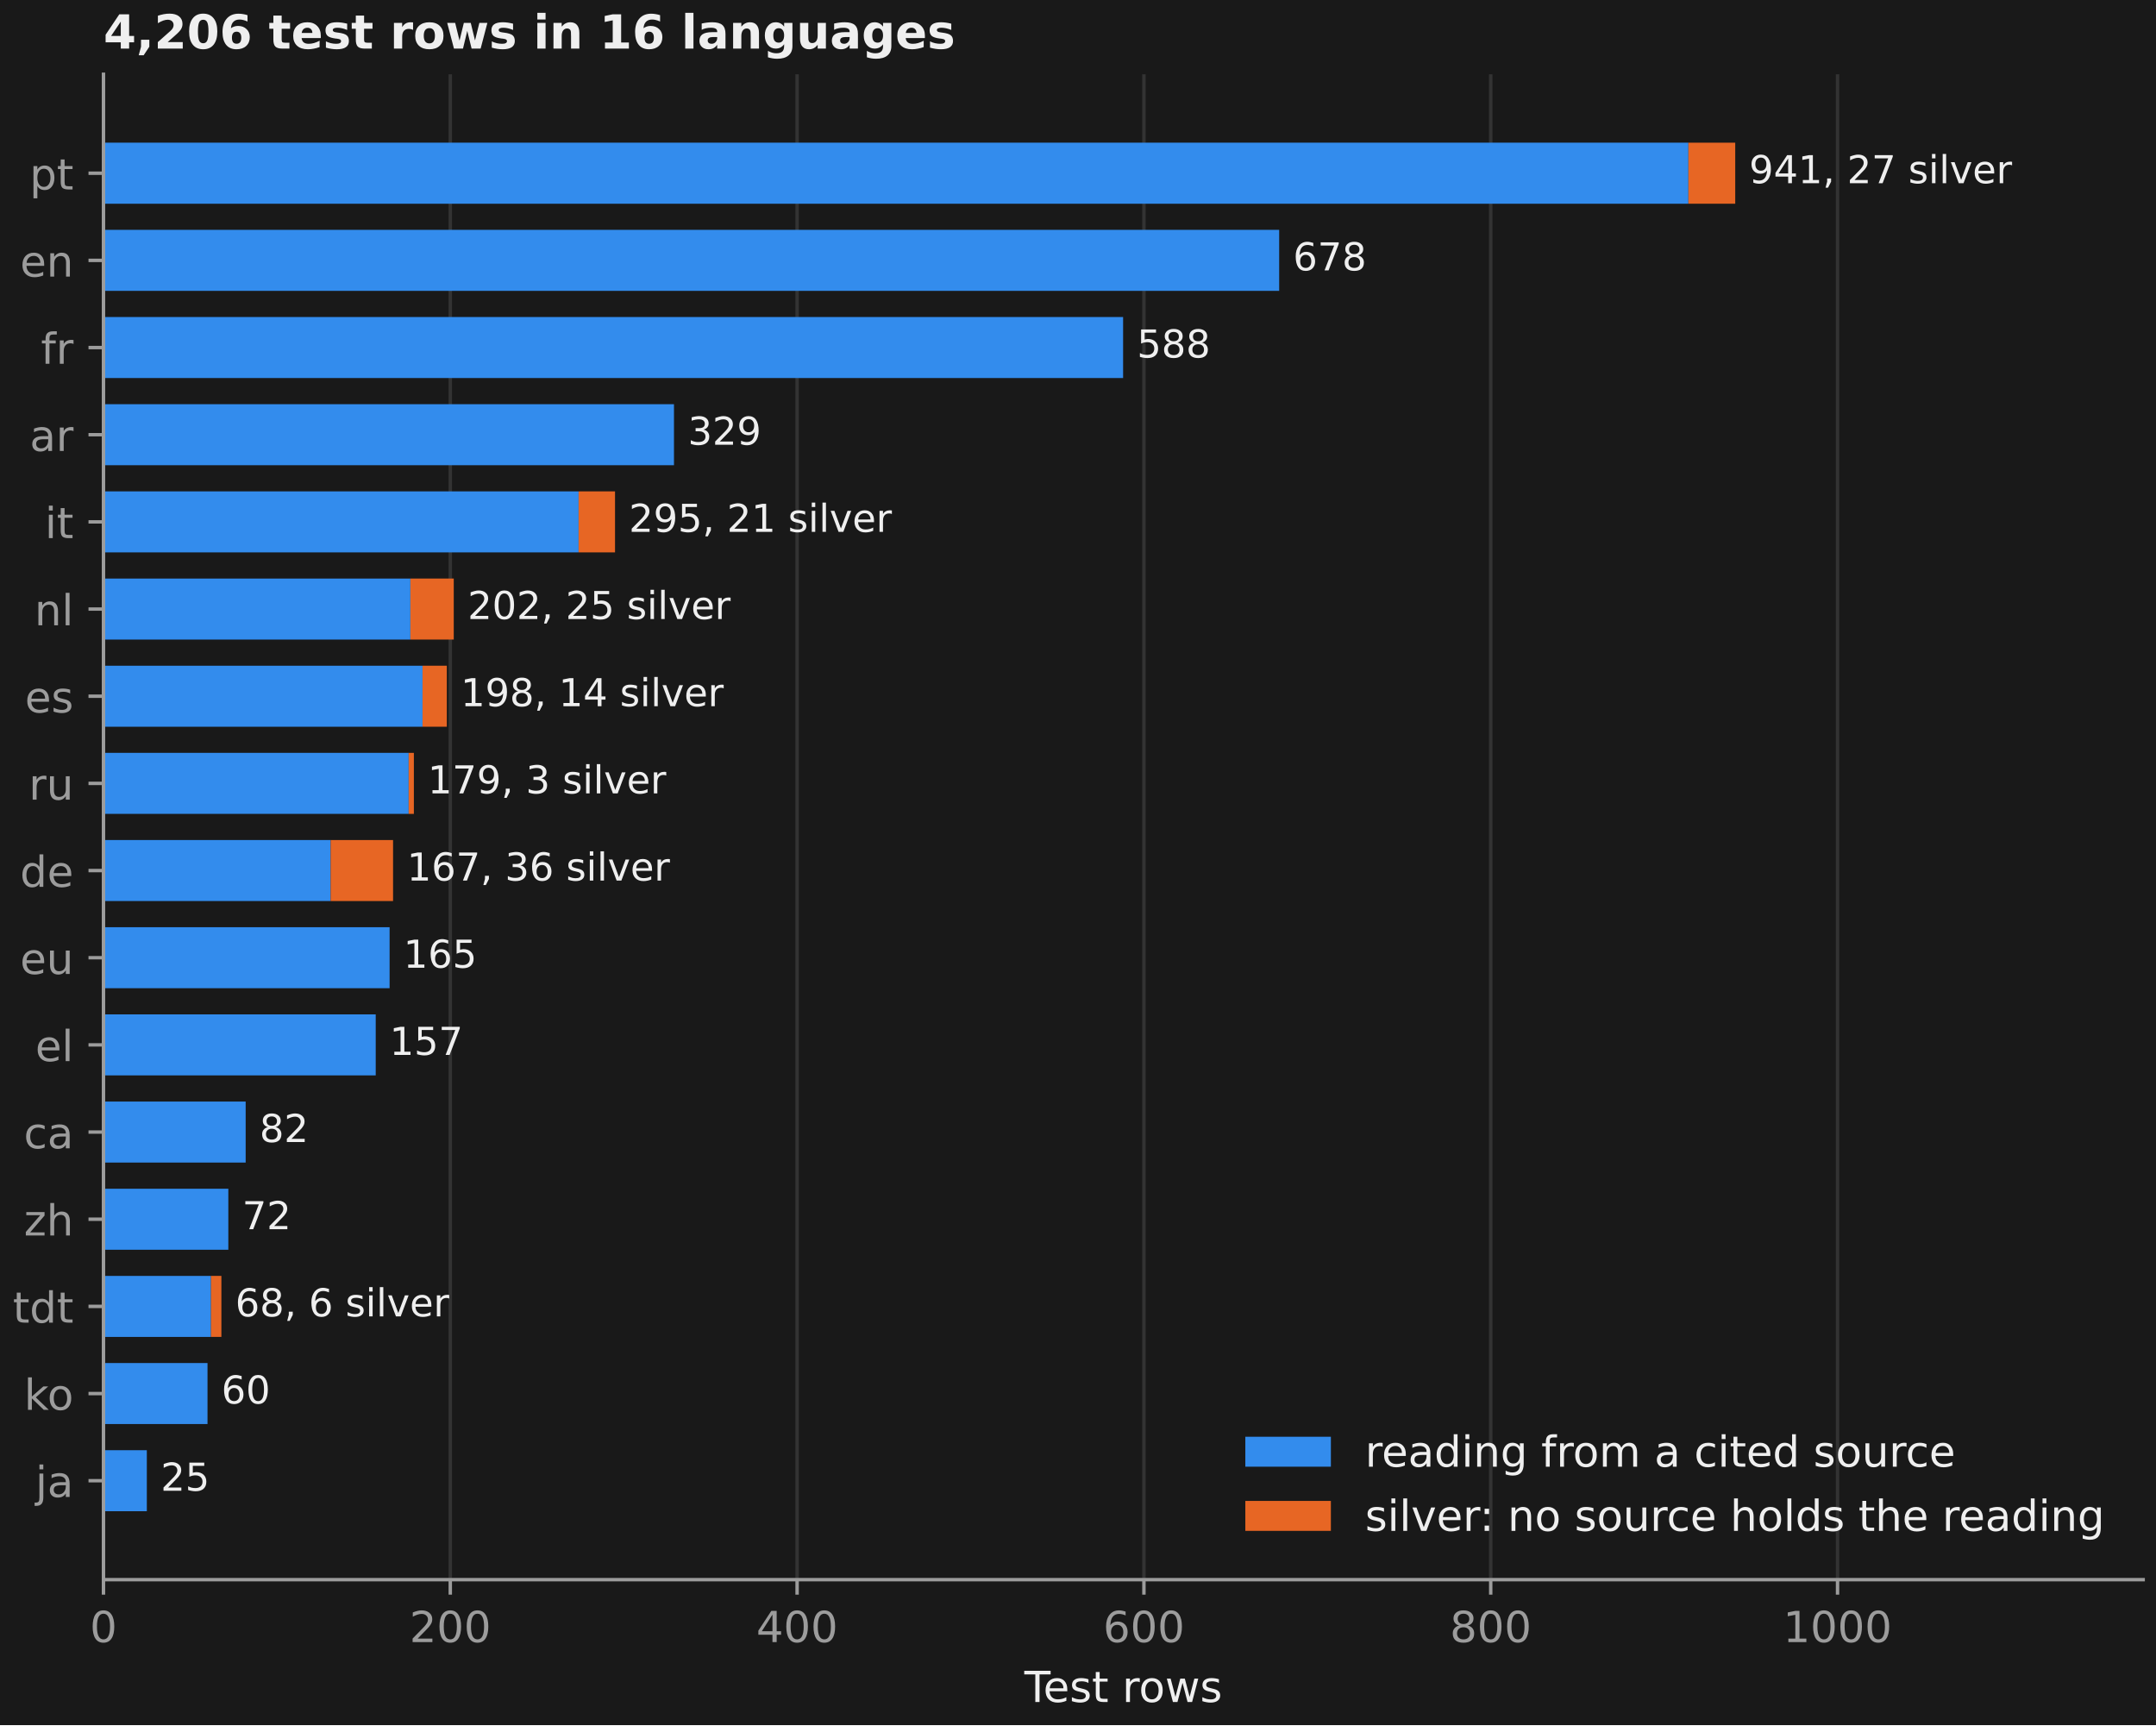
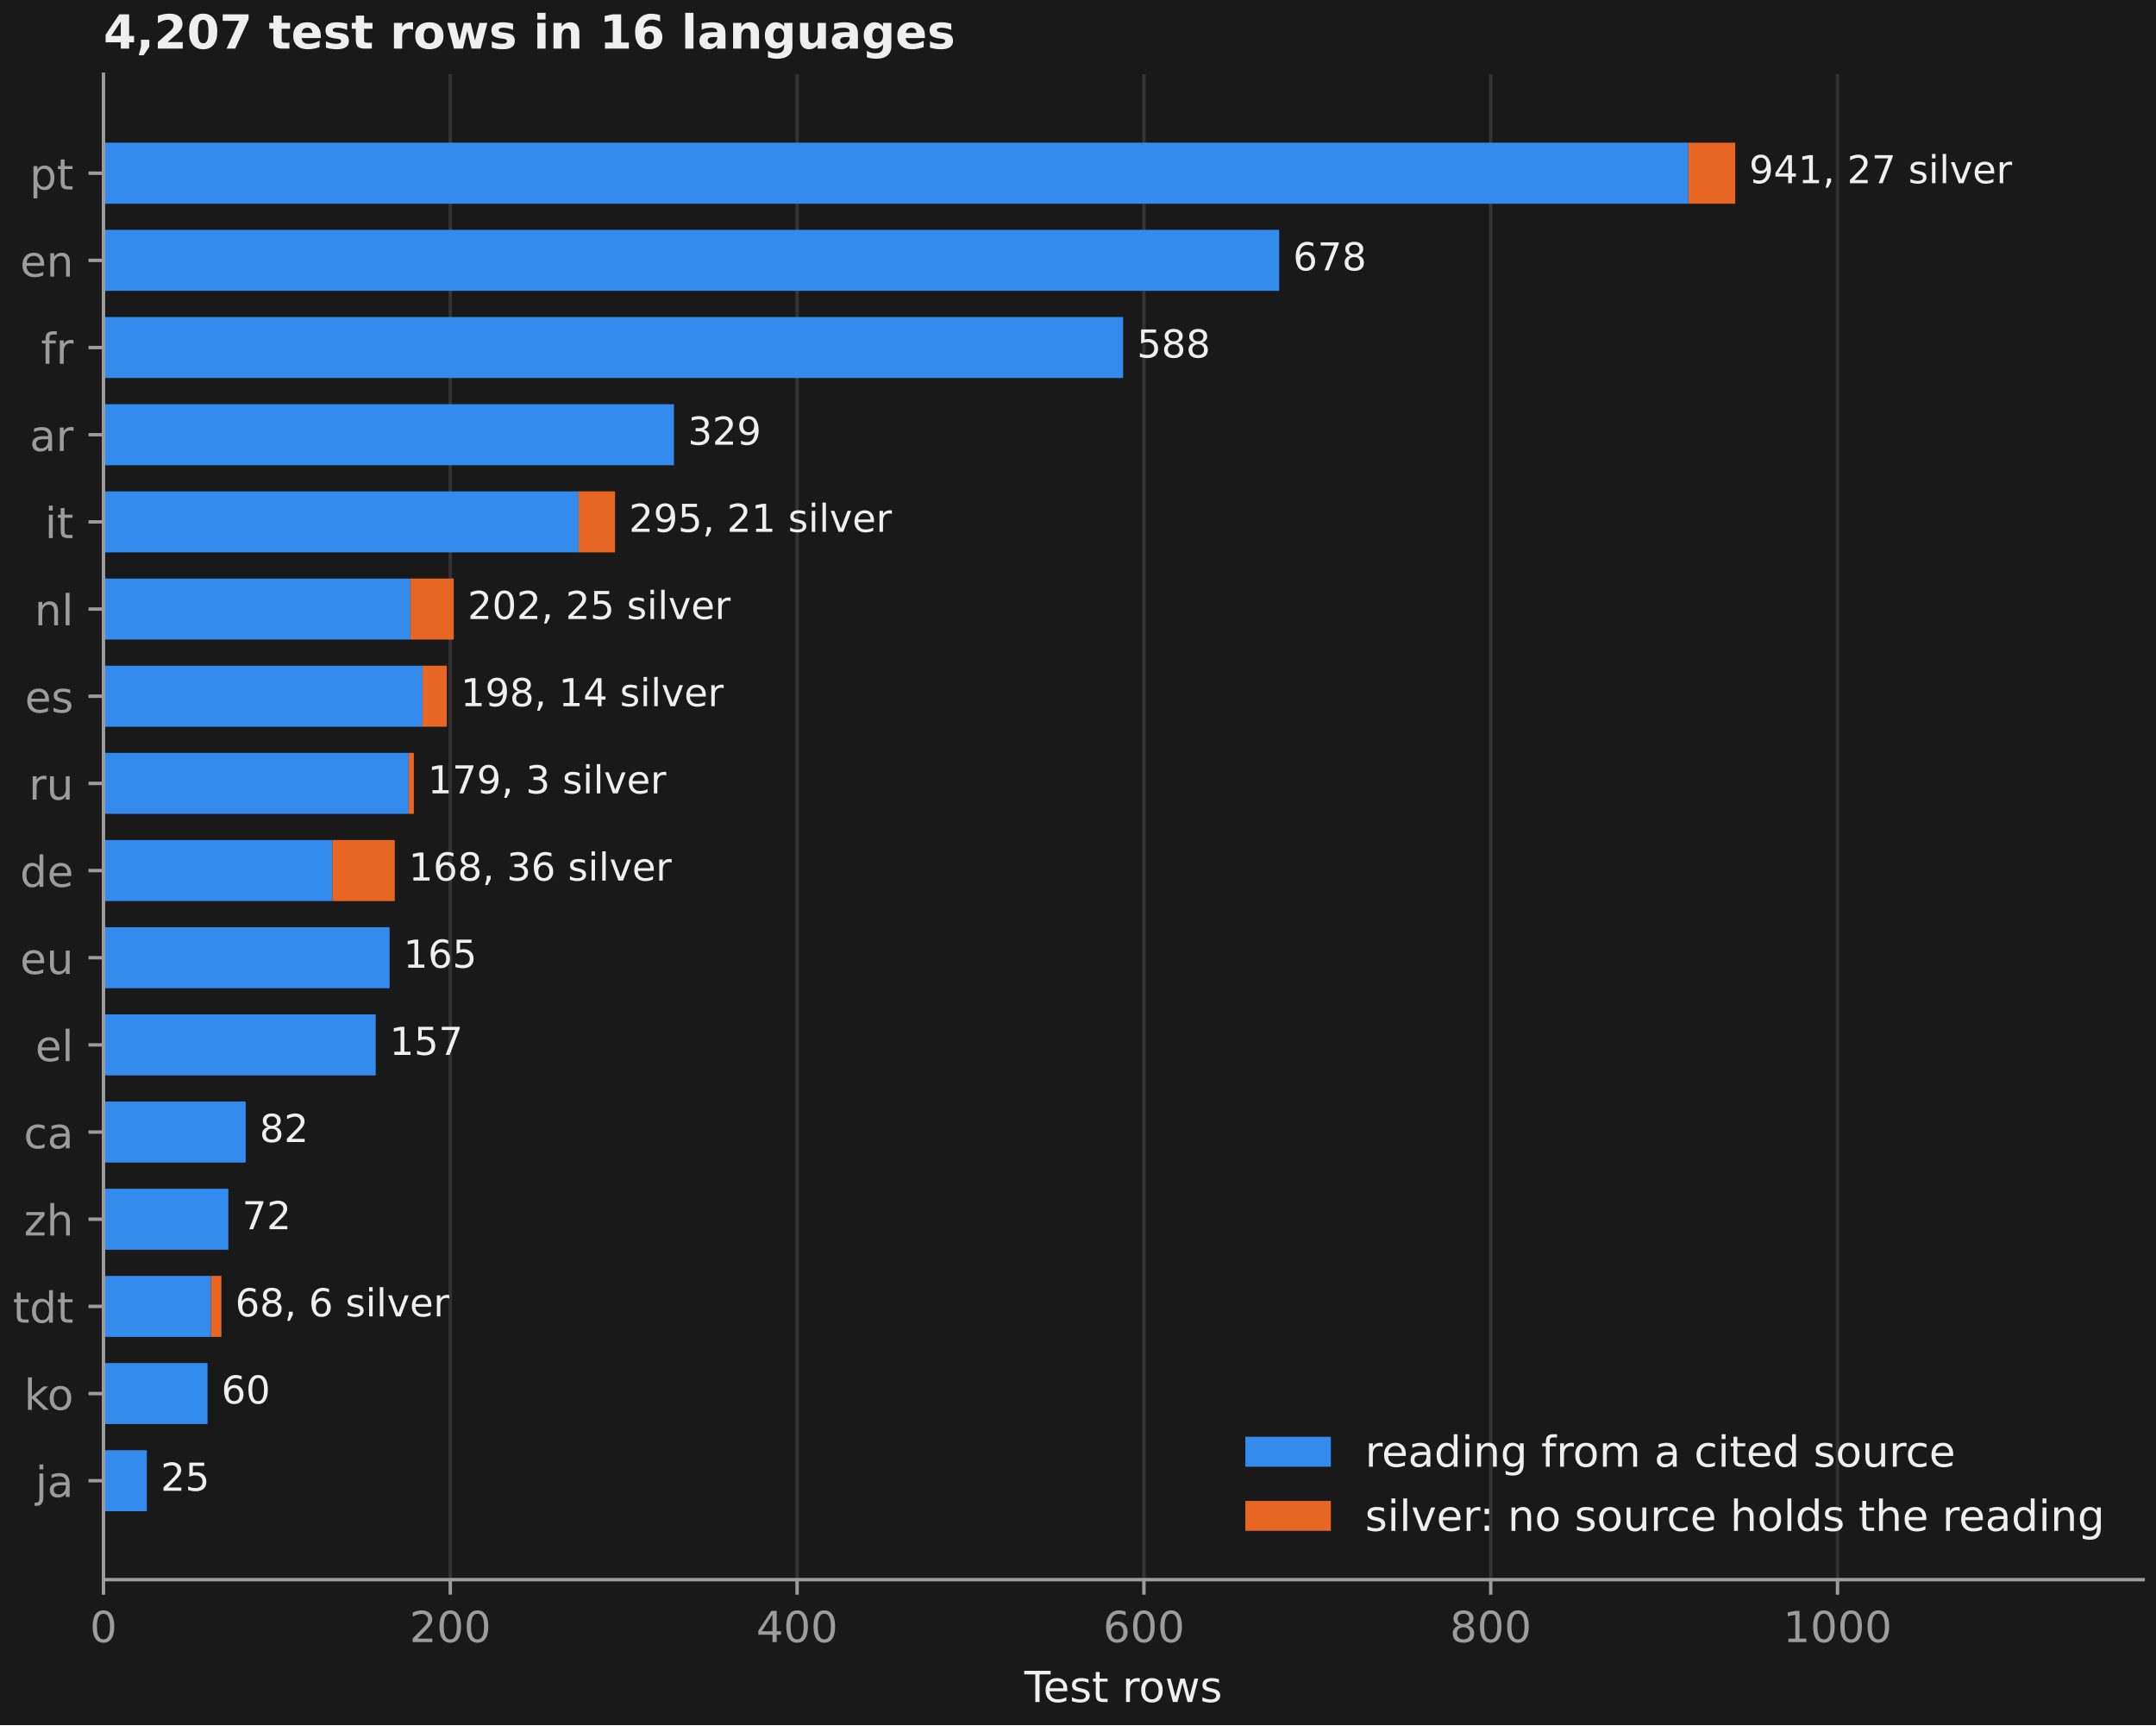
<svg xmlns="http://www.w3.org/2000/svg" xmlns:xlink="http://www.w3.org/1999/xlink" width="504pt" height="403.2pt" viewBox="0 0 504 403.2" version="1.1">
  <defs>
    <style type="text/css">*{stroke-linejoin: round; stroke-linecap: butt}</style>
  </defs>
  <g id="figure_1">
    <g id="patch_1">
      <path d="M 0 403.2  L 504 403.2  L 504 0  L 0 0  z " style="fill: #191919" />
    </g>
    <g id="axes_1">
      <g id="patch_2">
        <path d="M 24.189 369.2  L 501 369.2  L 501 17.359  L 24.189 17.359  z " style="fill: #191919" />
      </g>
      <g id="matplotlib.axis_1">
        <g id="xtick_1">
          <g id="line2d_1">
            <path d="M 24.189 369.2  L 24.189 17.359  " clip-path="url(#paf723ce318)" style="fill: none; stroke: #333333; stroke-width: 0.8; stroke-linecap: square" />
          </g>
          <g id="line2d_2">
            <defs>
              <path id="mc3cc2e16f8" d="M 0 0  L 0 3.5  " style="stroke: #9c9c9c; stroke-width: 0.8" />
            </defs>
            <g>
              <use xlink:href="#mc3cc2e16f8" x="24.189" y="369.2" style="fill: #9c9c9c; stroke: #9c9c9c; stroke-width: 0.8" />
            </g>
          </g>
          <g id="text_1">
            <text style="font-size: 10px; font-family: 'DejaVu Sans', 'Bitstream Vera Sans', 'Computer Modern Sans Serif', 'Lucida Grande', 'Verdana', 'Geneva', 'Lucid', 'Arial', 'Helvetica', 'Avant Garde', sans-serif; text-anchor: middle; fill: #9c9c9c" x="24.189" y="383.797" transform="rotate(-0 24.1893 383.7974)">0</text>
          </g>
        </g>
        <g id="xtick_2">
          <g id="line2d_3">
            <path d="M 105.262 369.2  L 105.262 17.359  " clip-path="url(#paf723ce318)" style="fill: none; stroke: #333333; stroke-width: 0.8; stroke-linecap: square" />
          </g>
          <g id="line2d_4">
            <g>
              <use xlink:href="#mc3cc2e16f8" x="105.262" y="369.2" style="fill: #9c9c9c; stroke: #9c9c9c; stroke-width: 0.8" />
            </g>
          </g>
          <g id="text_2">
            <text style="font-size: 10px; font-family: 'DejaVu Sans', 'Bitstream Vera Sans', 'Computer Modern Sans Serif', 'Lucida Grande', 'Verdana', 'Geneva', 'Lucid', 'Arial', 'Helvetica', 'Avant Garde', sans-serif; text-anchor: middle; fill: #9c9c9c" x="105.262" y="383.797" transform="rotate(-0 105.2623 383.7974)">200</text>
          </g>
        </g>
        <g id="xtick_3">
          <g id="line2d_5">
            <path d="M 186.335 369.2  L 186.335 17.359  " clip-path="url(#paf723ce318)" style="fill: none; stroke: #333333; stroke-width: 0.8; stroke-linecap: square" />
          </g>
          <g id="line2d_6">
            <g>
              <use xlink:href="#mc3cc2e16f8" x="186.335" y="369.2" style="fill: #9c9c9c; stroke: #9c9c9c; stroke-width: 0.8" />
            </g>
          </g>
          <g id="text_3">
            <text style="font-size: 10px; font-family: 'DejaVu Sans', 'Bitstream Vera Sans', 'Computer Modern Sans Serif', 'Lucida Grande', 'Verdana', 'Geneva', 'Lucid', 'Arial', 'Helvetica', 'Avant Garde', sans-serif; text-anchor: middle; fill: #9c9c9c" x="186.335" y="383.797" transform="rotate(-0 186.3353 383.7974)">400</text>
          </g>
        </g>
        <g id="xtick_4">
          <g id="line2d_7">
            <path d="M 267.408 369.2  L 267.408 17.359  " clip-path="url(#paf723ce318)" style="fill: none; stroke: #333333; stroke-width: 0.8; stroke-linecap: square" />
          </g>
          <g id="line2d_8">
            <g>
              <use xlink:href="#mc3cc2e16f8" x="267.408" y="369.2" style="fill: #9c9c9c; stroke: #9c9c9c; stroke-width: 0.8" />
            </g>
          </g>
          <g id="text_4">
            <text style="font-size: 10px; font-family: 'DejaVu Sans', 'Bitstream Vera Sans', 'Computer Modern Sans Serif', 'Lucida Grande', 'Verdana', 'Geneva', 'Lucid', 'Arial', 'Helvetica', 'Avant Garde', sans-serif; text-anchor: middle; fill: #9c9c9c" x="267.408" y="383.797" transform="rotate(-0 267.4082 383.7974)">600</text>
          </g>
        </g>
        <g id="xtick_5">
          <g id="line2d_9">
            <path d="M 348.481 369.2  L 348.481 17.359  " clip-path="url(#paf723ce318)" style="fill: none; stroke: #333333; stroke-width: 0.8; stroke-linecap: square" />
          </g>
          <g id="line2d_10">
            <g>
              <use xlink:href="#mc3cc2e16f8" x="348.481" y="369.2" style="fill: #9c9c9c; stroke: #9c9c9c; stroke-width: 0.8" />
            </g>
          </g>
          <g id="text_5">
            <text style="font-size: 10px; font-family: 'DejaVu Sans', 'Bitstream Vera Sans', 'Computer Modern Sans Serif', 'Lucida Grande', 'Verdana', 'Geneva', 'Lucid', 'Arial', 'Helvetica', 'Avant Garde', sans-serif; text-anchor: middle; fill: #9c9c9c" x="348.481" y="383.797" transform="rotate(-0 348.4812 383.7974)">800</text>
          </g>
        </g>
        <g id="xtick_6">
          <g id="line2d_11">
            <path d="M 429.554 369.2  L 429.554 17.359  " clip-path="url(#paf723ce318)" style="fill: none; stroke: #333333; stroke-width: 0.8; stroke-linecap: square" />
          </g>
          <g id="line2d_12">
            <g>
              <use xlink:href="#mc3cc2e16f8" x="429.554" y="369.2" style="fill: #9c9c9c; stroke: #9c9c9c; stroke-width: 0.8" />
            </g>
          </g>
          <g id="text_6">
            <text style="font-size: 10px; font-family: 'DejaVu Sans', 'Bitstream Vera Sans', 'Computer Modern Sans Serif', 'Lucida Grande', 'Verdana', 'Geneva', 'Lucid', 'Arial', 'Helvetica', 'Avant Garde', sans-serif; text-anchor: middle; fill: #9c9c9c" x="429.554" y="383.797" transform="rotate(-0 429.5542 383.7974)">1000</text>
          </g>
        </g>
        <g id="text_7">
          <text style="font-size: 10px; font-family: 'DejaVu Sans', 'Bitstream Vera Sans', 'Computer Modern Sans Serif', 'Lucida Grande', 'Verdana', 'Geneva', 'Lucid', 'Arial', 'Helvetica', 'Avant Garde', sans-serif; text-anchor: middle; fill: #efefef" x="262.595" y="397.797" transform="rotate(-0 262.5945 397.7974)">Test rows</text>
        </g>
      </g>
      <g id="matplotlib.axis_2">
        <g id="ytick_1">
          <g id="line2d_13">
            <defs>
              <path id="m61c7a5ba7b" d="M 0 0  L -3.5 0  " style="stroke: #9c9c9c; stroke-width: 0.8" />
            </defs>
            <g>
              <use xlink:href="#m61c7a5ba7b" x="24.189" y="346.076" style="fill: #9c9c9c; stroke: #9c9c9c; stroke-width: 0.8" />
            </g>
          </g>
          <g id="text_8">
            <text style="font-size: 10px; font-family: 'DejaVu Sans', 'Bitstream Vera Sans', 'Computer Modern Sans Serif', 'Lucida Grande', 'Verdana', 'Geneva', 'Lucid', 'Arial', 'Helvetica', 'Avant Garde', sans-serif; text-anchor: end; fill: #9c9c9c" x="17.189" y="349.876" transform="rotate(-0 17.1893 349.8757)">ja</text>
          </g>
        </g>
        <g id="ytick_2">
          <g id="line2d_14">
            <g>
              <use xlink:href="#m61c7a5ba7b" x="24.189" y="325.703" style="fill: #9c9c9c; stroke: #9c9c9c; stroke-width: 0.8" />
            </g>
          </g>
          <g id="text_9">
            <text style="font-size: 10px; font-family: 'DejaVu Sans', 'Bitstream Vera Sans', 'Computer Modern Sans Serif', 'Lucida Grande', 'Verdana', 'Geneva', 'Lucid', 'Arial', 'Helvetica', 'Avant Garde', sans-serif; text-anchor: end; fill: #9c9c9c" x="17.189" y="329.503" transform="rotate(-0 17.1893 329.5027)">ko</text>
          </g>
        </g>
        <g id="ytick_3">
          <g id="line2d_15">
            <g>
              <use xlink:href="#m61c7a5ba7b" x="24.189" y="305.33" style="fill: #9c9c9c; stroke: #9c9c9c; stroke-width: 0.8" />
            </g>
          </g>
          <g id="text_10">
            <text style="font-size: 10px; font-family: 'DejaVu Sans', 'Bitstream Vera Sans', 'Computer Modern Sans Serif', 'Lucida Grande', 'Verdana', 'Geneva', 'Lucid', 'Arial', 'Helvetica', 'Avant Garde', sans-serif; text-anchor: end; fill: #9c9c9c" x="17.189" y="309.13" transform="rotate(-0 17.1893 309.1297)">tdt</text>
          </g>
        </g>
        <g id="ytick_4">
          <g id="line2d_16">
            <g>
              <use xlink:href="#m61c7a5ba7b" x="24.189" y="284.958" style="fill: #9c9c9c; stroke: #9c9c9c; stroke-width: 0.8" />
            </g>
          </g>
          <g id="text_11">
            <text style="font-size: 10px; font-family: 'DejaVu Sans', 'Bitstream Vera Sans', 'Computer Modern Sans Serif', 'Lucida Grande', 'Verdana', 'Geneva', 'Lucid', 'Arial', 'Helvetica', 'Avant Garde', sans-serif; text-anchor: end; fill: #9c9c9c" x="17.189" y="288.757" transform="rotate(-0 17.1893 288.7567)">zh</text>
          </g>
        </g>
        <g id="ytick_5">
          <g id="line2d_17">
            <g>
              <use xlink:href="#m61c7a5ba7b" x="24.189" y="264.585" style="fill: #9c9c9c; stroke: #9c9c9c; stroke-width: 0.8" />
            </g>
          </g>
          <g id="text_12">
            <text style="font-size: 10px; font-family: 'DejaVu Sans', 'Bitstream Vera Sans', 'Computer Modern Sans Serif', 'Lucida Grande', 'Verdana', 'Geneva', 'Lucid', 'Arial', 'Helvetica', 'Avant Garde', sans-serif; text-anchor: end; fill: #9c9c9c" x="17.189" y="268.383" transform="rotate(-0 17.1893 268.3834)">ca</text>
          </g>
        </g>
        <g id="ytick_6">
          <g id="line2d_18">
            <g>
              <use xlink:href="#m61c7a5ba7b" x="24.189" y="244.212" style="fill: #9c9c9c; stroke: #9c9c9c; stroke-width: 0.8" />
            </g>
          </g>
          <g id="text_13">
            <text style="font-size: 10px; font-family: 'DejaVu Sans', 'Bitstream Vera Sans', 'Computer Modern Sans Serif', 'Lucida Grande', 'Verdana', 'Geneva', 'Lucid', 'Arial', 'Helvetica', 'Avant Garde', sans-serif; text-anchor: end; fill: #9c9c9c" x="17.189" y="248.011" transform="rotate(-0 17.1893 248.0108)">el</text>
          </g>
        </g>
        <g id="ytick_7">
          <g id="line2d_19">
            <g>
              <use xlink:href="#m61c7a5ba7b" x="24.189" y="223.839" style="fill: #9c9c9c; stroke: #9c9c9c; stroke-width: 0.8" />
            </g>
          </g>
          <g id="text_14">
            <text style="font-size: 10px; font-family: 'DejaVu Sans', 'Bitstream Vera Sans', 'Computer Modern Sans Serif', 'Lucida Grande', 'Verdana', 'Geneva', 'Lucid', 'Arial', 'Helvetica', 'Avant Garde', sans-serif; text-anchor: end; fill: #9c9c9c" x="17.189" y="227.637" transform="rotate(-0 17.1893 227.6374)">eu</text>
          </g>
        </g>
        <g id="ytick_8">
          <g id="line2d_20">
            <g>
              <use xlink:href="#m61c7a5ba7b" x="24.189" y="203.466" style="fill: #9c9c9c; stroke: #9c9c9c; stroke-width: 0.8" />
            </g>
          </g>
          <g id="text_15">
            <text style="font-size: 10px; font-family: 'DejaVu Sans', 'Bitstream Vera Sans', 'Computer Modern Sans Serif', 'Lucida Grande', 'Verdana', 'Geneva', 'Lucid', 'Arial', 'Helvetica', 'Avant Garde', sans-serif; text-anchor: end; fill: #9c9c9c" x="17.189" y="207.265" transform="rotate(-0 17.1893 207.2648)">de</text>
          </g>
        </g>
        <g id="ytick_9">
          <g id="line2d_21">
            <g>
              <use xlink:href="#m61c7a5ba7b" x="24.189" y="183.093" style="fill: #9c9c9c; stroke: #9c9c9c; stroke-width: 0.8" />
            </g>
          </g>
          <g id="text_16">
            <text style="font-size: 10px; font-family: 'DejaVu Sans', 'Bitstream Vera Sans', 'Computer Modern Sans Serif', 'Lucida Grande', 'Verdana', 'Geneva', 'Lucid', 'Arial', 'Helvetica', 'Avant Garde', sans-serif; text-anchor: end; fill: #9c9c9c" x="17.189" y="186.891" transform="rotate(-0 17.1893 186.8915)">ru</text>
          </g>
        </g>
        <g id="ytick_10">
          <g id="line2d_22">
            <g>
              <use xlink:href="#m61c7a5ba7b" x="24.189" y="162.72" style="fill: #9c9c9c; stroke: #9c9c9c; stroke-width: 0.8" />
            </g>
          </g>
          <g id="text_17">
            <text style="font-size: 10px; font-family: 'DejaVu Sans', 'Bitstream Vera Sans', 'Computer Modern Sans Serif', 'Lucida Grande', 'Verdana', 'Geneva', 'Lucid', 'Arial', 'Helvetica', 'Avant Garde', sans-serif; text-anchor: end; fill: #9c9c9c" x="17.189" y="166.519" transform="rotate(-0 17.1893 166.5185)">es</text>
          </g>
        </g>
        <g id="ytick_11">
          <g id="line2d_23">
            <g>
              <use xlink:href="#m61c7a5ba7b" x="24.189" y="142.347" style="fill: #9c9c9c; stroke: #9c9c9c; stroke-width: 0.8" />
            </g>
          </g>
          <g id="text_18">
            <text style="font-size: 10px; font-family: 'DejaVu Sans', 'Bitstream Vera Sans', 'Computer Modern Sans Serif', 'Lucida Grande', 'Verdana', 'Geneva', 'Lucid', 'Arial', 'Helvetica', 'Avant Garde', sans-serif; text-anchor: end; fill: #9c9c9c" x="17.189" y="146.146" transform="rotate(-0 17.1893 146.1459)">nl</text>
          </g>
        </g>
        <g id="ytick_12">
          <g id="line2d_24">
            <g>
              <use xlink:href="#m61c7a5ba7b" x="24.189" y="121.974" style="fill: #9c9c9c; stroke: #9c9c9c; stroke-width: 0.8" />
            </g>
          </g>
          <g id="text_19">
            <text style="font-size: 10px; font-family: 'DejaVu Sans', 'Bitstream Vera Sans', 'Computer Modern Sans Serif', 'Lucida Grande', 'Verdana', 'Geneva', 'Lucid', 'Arial', 'Helvetica', 'Avant Garde', sans-serif; text-anchor: end; fill: #9c9c9c" x="17.189" y="125.773" transform="rotate(-0 17.1893 125.773)">it</text>
          </g>
        </g>
        <g id="ytick_13">
          <g id="line2d_25">
            <g>
              <use xlink:href="#m61c7a5ba7b" x="24.189" y="101.601" style="fill: #9c9c9c; stroke: #9c9c9c; stroke-width: 0.8" />
            </g>
          </g>
          <g id="text_20">
            <text style="font-size: 10px; font-family: 'DejaVu Sans', 'Bitstream Vera Sans', 'Computer Modern Sans Serif', 'Lucida Grande', 'Verdana', 'Geneva', 'Lucid', 'Arial', 'Helvetica', 'Avant Garde', sans-serif; text-anchor: end; fill: #9c9c9c" x="17.189" y="105.4" transform="rotate(-0 17.1893 105.3996)">ar</text>
          </g>
        </g>
        <g id="ytick_14">
          <g id="line2d_26">
            <g>
              <use xlink:href="#m61c7a5ba7b" x="24.189" y="81.228" style="fill: #9c9c9c; stroke: #9c9c9c; stroke-width: 0.8" />
            </g>
          </g>
          <g id="text_21">
            <text style="font-size: 10px; font-family: 'DejaVu Sans', 'Bitstream Vera Sans', 'Computer Modern Sans Serif', 'Lucida Grande', 'Verdana', 'Geneva', 'Lucid', 'Arial', 'Helvetica', 'Avant Garde', sans-serif; text-anchor: end; fill: #9c9c9c" x="17.189" y="85.027" transform="rotate(-0 17.1893 85.02701)">fr</text>
          </g>
        </g>
        <g id="ytick_15">
          <g id="line2d_27">
            <g>
              <use xlink:href="#m61c7a5ba7b" x="24.189" y="60.855" style="fill: #9c9c9c; stroke: #9c9c9c; stroke-width: 0.8" />
            </g>
          </g>
          <g id="text_22">
            <text style="font-size: 10px; font-family: 'DejaVu Sans', 'Bitstream Vera Sans', 'Computer Modern Sans Serif', 'Lucida Grande', 'Verdana', 'Geneva', 'Lucid', 'Arial', 'Helvetica', 'Avant Garde', sans-serif; text-anchor: end; fill: #9c9c9c" x="17.189" y="64.654" transform="rotate(-0 17.1893 64.65365)">en</text>
          </g>
        </g>
        <g id="ytick_16">
          <g id="line2d_28">
            <g>
              <use xlink:href="#m61c7a5ba7b" x="24.189" y="40.482" style="fill: #9c9c9c; stroke: #9c9c9c; stroke-width: 0.8" />
            </g>
          </g>
          <g id="text_23">
            <text style="font-size: 10px; font-family: 'DejaVu Sans', 'Bitstream Vera Sans', 'Computer Modern Sans Serif', 'Lucida Grande', 'Verdana', 'Geneva', 'Lucid', 'Arial', 'Helvetica', 'Avant Garde', sans-serif; text-anchor: end; fill: #9c9c9c" x="17.189" y="44.281" transform="rotate(-0 17.1893 44.28067)">pt</text>
          </g>
        </g>
      </g>
      <g id="patch_3">
        <path d="M 24.189 353.207  L 34.323 353.207  L 34.323 338.946  L 24.189 338.946  z " clip-path="url(#paf723ce318)" style="fill: #338ced" />
      </g>
      <g id="patch_4">
        <path d="M 24.189 332.834  L 48.511 332.834  L 48.511 318.573  L 24.189 318.573  z " clip-path="url(#paf723ce318)" style="fill: #338ced" />
      </g>
      <g id="patch_5">
        <path d="M 24.189 312.461  L 49.322 312.461  L 49.322 298.2  L 24.189 298.2  z " clip-path="url(#paf723ce318)" style="fill: #338ced" />
      </g>
      <g id="patch_6">
        <path d="M 24.189 292.088  L 53.376 292.088  L 53.376 277.827  L 24.189 277.827  z " clip-path="url(#paf723ce318)" style="fill: #338ced" />
      </g>
      <g id="patch_7">
        <path d="M 24.189 271.715  L 57.429 271.715  L 57.429 257.454  L 24.189 257.454  z " clip-path="url(#paf723ce318)" style="fill: #338ced" />
      </g>
      <g id="patch_8">
        <path d="M 24.189 251.342  L 87.832 251.342  L 87.832 237.081  L 24.189 237.081  z " clip-path="url(#paf723ce318)" style="fill: #338ced" />
      </g>
      <g id="patch_9">
        <path d="M 24.189 230.969  L 91.075 230.969  L 91.075 216.708  L 24.189 216.708  z " clip-path="url(#paf723ce318)" style="fill: #338ced" />
      </g>
      <g id="patch_10">
-         <path d="M 24.189 210.596  L 77.292 210.596  L 77.292 196.335  L 24.189 196.335  z " clip-path="url(#paf723ce318)" style="fill: #338ced" />
+         <path d="M 24.189 210.596  L 77.697 210.596  L 77.697 196.335  L 24.189 196.335  z " clip-path="url(#paf723ce318)" style="fill: #338ced" />
      </g>
      <g id="patch_11">
        <path d="M 24.189 190.223  L 95.534 190.223  L 95.534 175.962  L 24.189 175.962  z " clip-path="url(#paf723ce318)" style="fill: #338ced" />
      </g>
      <g id="patch_12">
        <path d="M 24.189 169.85  L 98.776 169.85  L 98.776 155.589  L 24.189 155.589  z " clip-path="url(#paf723ce318)" style="fill: #338ced" />
      </g>
      <g id="patch_13">
        <path d="M 24.189 149.477  L 95.939 149.477  L 95.939 135.216  L 24.189 135.216  z " clip-path="url(#paf723ce318)" style="fill: #338ced" />
      </g>
      <g id="patch_14">
        <path d="M 24.189 129.104  L 135.259 129.104  L 135.259 114.843  L 24.189 114.843  z " clip-path="url(#paf723ce318)" style="fill: #338ced" />
      </g>
      <g id="patch_15">
        <path d="M 24.189 108.731  L 157.554 108.731  L 157.554 94.47  L 24.189 94.47  z " clip-path="url(#paf723ce318)" style="fill: #338ced" />
      </g>
      <g id="patch_16">
        <path d="M 24.189 88.358  L 262.544 88.358  L 262.544 74.097  L 24.189 74.097  z " clip-path="url(#paf723ce318)" style="fill: #338ced" />
      </g>
      <g id="patch_17">
        <path d="M 24.189 67.985  L 299.027 67.985  L 299.027 53.724  L 24.189 53.724  z " clip-path="url(#paf723ce318)" style="fill: #338ced" />
      </g>
      <g id="patch_18">
        <path d="M 24.189 47.612  L 394.693 47.612  L 394.693 33.351  L 24.189 33.351  z " clip-path="url(#paf723ce318)" style="fill: #338ced" />
      </g>
      <g id="patch_19">
        <path d="M 34.323 353.207  L 34.323 353.207  L 34.323 338.946  L 34.323 338.946  z " clip-path="url(#paf723ce318)" style="fill: #e76624" />
      </g>
      <g id="patch_20">
        <path d="M 48.511 332.834  L 48.511 332.834  L 48.511 318.573  L 48.511 318.573  z " clip-path="url(#paf723ce318)" style="fill: #e76624" />
      </g>
      <g id="patch_21">
        <path d="M 49.322 312.461  L 51.754 312.461  L 51.754 298.2  L 49.322 298.2  z " clip-path="url(#paf723ce318)" style="fill: #e76624" />
      </g>
      <g id="patch_22">
        <path d="M 53.376 292.088  L 53.376 292.088  L 53.376 277.827  L 53.376 277.827  z " clip-path="url(#paf723ce318)" style="fill: #e76624" />
      </g>
      <g id="patch_23">
        <path d="M 57.429 271.715  L 57.429 271.715  L 57.429 257.454  L 57.429 257.454  z " clip-path="url(#paf723ce318)" style="fill: #e76624" />
      </g>
      <g id="patch_24">
        <path d="M 87.832 251.342  L 87.832 251.342  L 87.832 237.081  L 87.832 237.081  z " clip-path="url(#paf723ce318)" style="fill: #e76624" />
      </g>
      <g id="patch_25">
        <path d="M 91.075 230.969  L 91.075 230.969  L 91.075 216.708  L 91.075 216.708  z " clip-path="url(#paf723ce318)" style="fill: #e76624" />
      </g>
      <g id="patch_26">
-         <path d="M 77.292 210.596  L 91.885 210.596  L 91.885 196.335  L 77.292 196.335  z " clip-path="url(#paf723ce318)" style="fill: #e76624" />
+         <path d="M 77.697 210.596  L 92.291 210.596  L 92.291 196.335  L 77.697 196.335  z " clip-path="url(#paf723ce318)" style="fill: #e76624" />
      </g>
      <g id="patch_27">
        <path d="M 95.534 190.223  L 96.75 190.223  L 96.75 175.962  L 95.534 175.962  z " clip-path="url(#paf723ce318)" style="fill: #e76624" />
      </g>
      <g id="patch_28">
        <path d="M 98.776 169.85  L 104.452 169.85  L 104.452 155.589  L 98.776 155.589  z " clip-path="url(#paf723ce318)" style="fill: #e76624" />
      </g>
      <g id="patch_29">
        <path d="M 95.939 149.477  L 106.073 149.477  L 106.073 135.216  L 95.939 135.216  z " clip-path="url(#paf723ce318)" style="fill: #e76624" />
      </g>
      <g id="patch_30">
        <path d="M 135.259 129.104  L 143.772 129.104  L 143.772 114.843  L 135.259 114.843  z " clip-path="url(#paf723ce318)" style="fill: #e76624" />
      </g>
      <g id="patch_31">
        <path d="M 157.554 108.731  L 157.554 108.731  L 157.554 94.47  L 157.554 94.47  z " clip-path="url(#paf723ce318)" style="fill: #e76624" />
      </g>
      <g id="patch_32">
        <path d="M 262.544 88.358  L 262.544 88.358  L 262.544 74.097  L 262.544 74.097  z " clip-path="url(#paf723ce318)" style="fill: #e76624" />
      </g>
      <g id="patch_33">
        <path d="M 299.027 67.985  L 299.027 67.985  L 299.027 53.724  L 299.027 53.724  z " clip-path="url(#paf723ce318)" style="fill: #e76624" />
      </g>
      <g id="patch_34">
        <path d="M 394.693 47.612  L 405.638 47.612  L 405.638 33.351  L 394.693 33.351  z " clip-path="url(#paf723ce318)" style="fill: #e76624" />
      </g>
      <g id="patch_35">
        <path d="M 24.189 369.2  L 24.189 17.359  " style="fill: none; stroke: #9c9c9c; stroke-width: 0.8; stroke-linejoin: miter; stroke-linecap: square" />
      </g>
      <g id="patch_36">
        <path d="M 24.189 369.2  L 501 369.2  " style="fill: none; stroke: #9c9c9c; stroke-width: 0.8; stroke-linejoin: miter; stroke-linecap: square" />
      </g>
      <g id="text_24">
        <text style="font-size: 9px; font-family: 'DejaVu Sans', 'Bitstream Vera Sans', 'Computer Modern Sans Serif', 'Lucida Grande', 'Verdana', 'Geneva', 'Lucid', 'Arial', 'Helvetica', 'Avant Garde', sans-serif; text-anchor: start; fill: #efefef" x="37.566" y="348.414" transform="rotate(-0 37.56634 348.4143)">25</text>
      </g>
      <g id="text_25">
        <text style="font-size: 9px; font-family: 'DejaVu Sans', 'Bitstream Vera Sans', 'Computer Modern Sans Serif', 'Lucida Grande', 'Verdana', 'Geneva', 'Lucid', 'Arial', 'Helvetica', 'Avant Garde', sans-serif; text-anchor: start; fill: #efefef" x="51.754" y="328.041" transform="rotate(-0 51.75411 328.0414)">60</text>
      </g>
      <g id="text_26">
        <text style="font-size: 9px; font-family: 'DejaVu Sans', 'Bitstream Vera Sans', 'Computer Modern Sans Serif', 'Lucida Grande', 'Verdana', 'Geneva', 'Lucid', 'Arial', 'Helvetica', 'Avant Garde', sans-serif; text-anchor: start; fill: #efefef" x="54.997" y="307.669" transform="rotate(-0 54.99703 307.6687)">68, 6 silver</text>
      </g>
      <g id="text_27">
        <text style="font-size: 9px; font-family: 'DejaVu Sans', 'Bitstream Vera Sans', 'Computer Modern Sans Serif', 'Lucida Grande', 'Verdana', 'Geneva', 'Lucid', 'Arial', 'Helvetica', 'Avant Garde', sans-serif; text-anchor: start; fill: #efefef" x="56.618" y="287.295" transform="rotate(-0 56.61849 287.2954)">72</text>
      </g>
      <g id="text_28">
        <text style="font-size: 9px; font-family: 'DejaVu Sans', 'Bitstream Vera Sans', 'Computer Modern Sans Serif', 'Lucida Grande', 'Verdana', 'Geneva', 'Lucid', 'Arial', 'Helvetica', 'Avant Garde', sans-serif; text-anchor: start; fill: #efefef" x="60.672" y="266.922" transform="rotate(-0 60.67214 266.9224)">82</text>
      </g>
      <g id="text_29">
        <text style="font-size: 9px; font-family: 'DejaVu Sans', 'Bitstream Vera Sans', 'Computer Modern Sans Serif', 'Lucida Grande', 'Verdana', 'Geneva', 'Lucid', 'Arial', 'Helvetica', 'Avant Garde', sans-serif; text-anchor: start; fill: #efefef" x="91.075" y="246.549" transform="rotate(-0 91.07451 246.5495)">157</text>
      </g>
      <g id="text_30">
        <text style="font-size: 9px; font-family: 'DejaVu Sans', 'Bitstream Vera Sans', 'Computer Modern Sans Serif', 'Lucida Grande', 'Verdana', 'Geneva', 'Lucid', 'Arial', 'Helvetica', 'Avant Garde', sans-serif; text-anchor: start; fill: #efefef" x="94.317" y="226.176" transform="rotate(-0 94.31743 226.1765)">165</text>
      </g>
      <g id="text_31">
-         <text style="font-size: 9px; font-family: 'DejaVu Sans', 'Bitstream Vera Sans', 'Computer Modern Sans Serif', 'Lucida Grande', 'Verdana', 'Geneva', 'Lucid', 'Arial', 'Helvetica', 'Avant Garde', sans-serif; text-anchor: start; fill: #efefef" x="95.128" y="205.804" transform="rotate(-0 95.12816 205.8039)">167, 36 silver</text>
+         <text style="font-size: 9px; font-family: 'DejaVu Sans', 'Bitstream Vera Sans', 'Computer Modern Sans Serif', 'Lucida Grande', 'Verdana', 'Geneva', 'Lucid', 'Arial', 'Helvetica', 'Avant Garde', sans-serif; text-anchor: start; fill: #efefef" x="95.534" y="205.804" transform="rotate(-0 95.53352 205.8039)">168, 36 silver</text>
      </g>
      <g id="text_32">
        <text style="font-size: 9px; font-family: 'DejaVu Sans', 'Bitstream Vera Sans', 'Computer Modern Sans Serif', 'Lucida Grande', 'Verdana', 'Geneva', 'Lucid', 'Arial', 'Helvetica', 'Avant Garde', sans-serif; text-anchor: start; fill: #efefef" x="99.993" y="185.431" transform="rotate(-0 99.99254 185.4309)">179, 3 silver</text>
      </g>
      <g id="text_33">
        <text style="font-size: 9px; font-family: 'DejaVu Sans', 'Bitstream Vera Sans', 'Computer Modern Sans Serif', 'Lucida Grande', 'Verdana', 'Geneva', 'Lucid', 'Arial', 'Helvetica', 'Avant Garde', sans-serif; text-anchor: start; fill: #efefef" x="107.694" y="165.058" transform="rotate(-0 107.6945 165.0579)">198, 14 silver</text>
      </g>
      <g id="text_34">
        <text style="font-size: 9px; font-family: 'DejaVu Sans', 'Bitstream Vera Sans', 'Computer Modern Sans Serif', 'Lucida Grande', 'Verdana', 'Geneva', 'Lucid', 'Arial', 'Helvetica', 'Avant Garde', sans-serif; text-anchor: start; fill: #efefef" x="109.316" y="144.685" transform="rotate(-0 109.3159 144.685)">202, 25 silver</text>
      </g>
      <g id="text_35">
        <text style="font-size: 9px; font-family: 'DejaVu Sans', 'Bitstream Vera Sans', 'Computer Modern Sans Serif', 'Lucida Grande', 'Verdana', 'Geneva', 'Lucid', 'Arial', 'Helvetica', 'Avant Garde', sans-serif; text-anchor: start; fill: #efefef" x="147.015" y="124.312" transform="rotate(-0 147.0149 124.312)">295, 21 silver</text>
      </g>
      <g id="text_36">
        <text style="font-size: 9px; font-family: 'DejaVu Sans', 'Bitstream Vera Sans', 'Computer Modern Sans Serif', 'Lucida Grande', 'Verdana', 'Geneva', 'Lucid', 'Arial', 'Helvetica', 'Avant Garde', sans-serif; text-anchor: start; fill: #efefef" x="160.797" y="103.939" transform="rotate(-0 160.7973 103.9387)">329</text>
      </g>
      <g id="text_37">
        <text style="font-size: 9px; font-family: 'DejaVu Sans', 'Bitstream Vera Sans', 'Computer Modern Sans Serif', 'Lucida Grande', 'Verdana', 'Geneva', 'Lucid', 'Arial', 'Helvetica', 'Avant Garde', sans-serif; text-anchor: start; fill: #efefef" x="265.787" y="83.566" transform="rotate(-0 265.7868 83.56568)">588</text>
      </g>
      <g id="text_38">
        <text style="font-size: 9px; font-family: 'DejaVu Sans', 'Bitstream Vera Sans', 'Computer Modern Sans Serif', 'Lucida Grande', 'Verdana', 'Geneva', 'Lucid', 'Arial', 'Helvetica', 'Avant Garde', sans-serif; text-anchor: start; fill: #efefef" x="302.27" y="63.193" transform="rotate(-0 302.2696 63.19271)">678</text>
      </g>
      <g id="text_39">
        <text style="font-size: 9px; font-family: 'DejaVu Sans', 'Bitstream Vera Sans', 'Computer Modern Sans Serif', 'Lucida Grande', 'Verdana', 'Geneva', 'Lucid', 'Arial', 'Helvetica', 'Avant Garde', sans-serif; text-anchor: start; fill: #efefef" x="408.881" y="42.82" transform="rotate(-0 408.8806 42.82009)">941, 27 silver</text>
      </g>
      <g id="text_40">
-         <text style="font-weight: 700; font-size: 11px; font-family: 'DejaVu Sans', 'Bitstream Vera Sans', 'Computer Modern Sans Serif', 'Lucida Grande', 'Verdana', 'Geneva', 'Lucid', 'Arial', 'Helvetica', 'Avant Garde', sans-serif; text-anchor: start; fill: #efefef" x="24.189" y="11.359" transform="rotate(-0 24.1893 11.35852)">4,206 test rows in 16 languages</text>
+         <text style="font-weight: 700; font-size: 11px; font-family: 'DejaVu Sans', 'Bitstream Vera Sans', 'Computer Modern Sans Serif', 'Lucida Grande', 'Verdana', 'Geneva', 'Lucid', 'Arial', 'Helvetica', 'Avant Garde', sans-serif; text-anchor: start; fill: #efefef" x="24.189" y="11.359" transform="rotate(-0 24.1893 11.35852)">4,207 test rows in 16 languages</text>
      </g>
      <g id="legend_1">
        <g id="patch_37">
          <path d="M 291.115 342.797  L 311.115 342.797  L 311.115 335.797  L 291.115 335.797  z " style="fill: #338ced" />
        </g>
        <g id="text_41">
          <text style="font-size: 10px; font-family: 'DejaVu Sans', 'Bitstream Vera Sans', 'Computer Modern Sans Serif', 'Lucida Grande', 'Verdana', 'Geneva', 'Lucid', 'Arial', 'Helvetica', 'Avant Garde', sans-serif; text-anchor: start; fill: #efefef" x="319.115" y="342.797" transform="rotate(-0 319.1154 342.7966)">reading from a cited source</text>
        </g>
        <g id="patch_38">
          <path d="M 291.115 357.797  L 311.115 357.797  L 311.115 350.797  L 291.115 350.797  z " style="fill: #e76624" />
        </g>
        <g id="text_42">
          <text style="font-size: 10px; font-family: 'DejaVu Sans', 'Bitstream Vera Sans', 'Computer Modern Sans Serif', 'Lucida Grande', 'Verdana', 'Geneva', 'Lucid', 'Arial', 'Helvetica', 'Avant Garde', sans-serif; text-anchor: start; fill: #efefef" x="319.115" y="357.797" transform="rotate(-0 319.1154 357.7974)">silver: no source holds the reading</text>
        </g>
      </g>
    </g>
  </g>
  <defs>
    <clipPath id="paf723ce318">
      <rect x="24.189" y="17.359" width="476.81" height="351.841" />
    </clipPath>
  </defs>
</svg>
